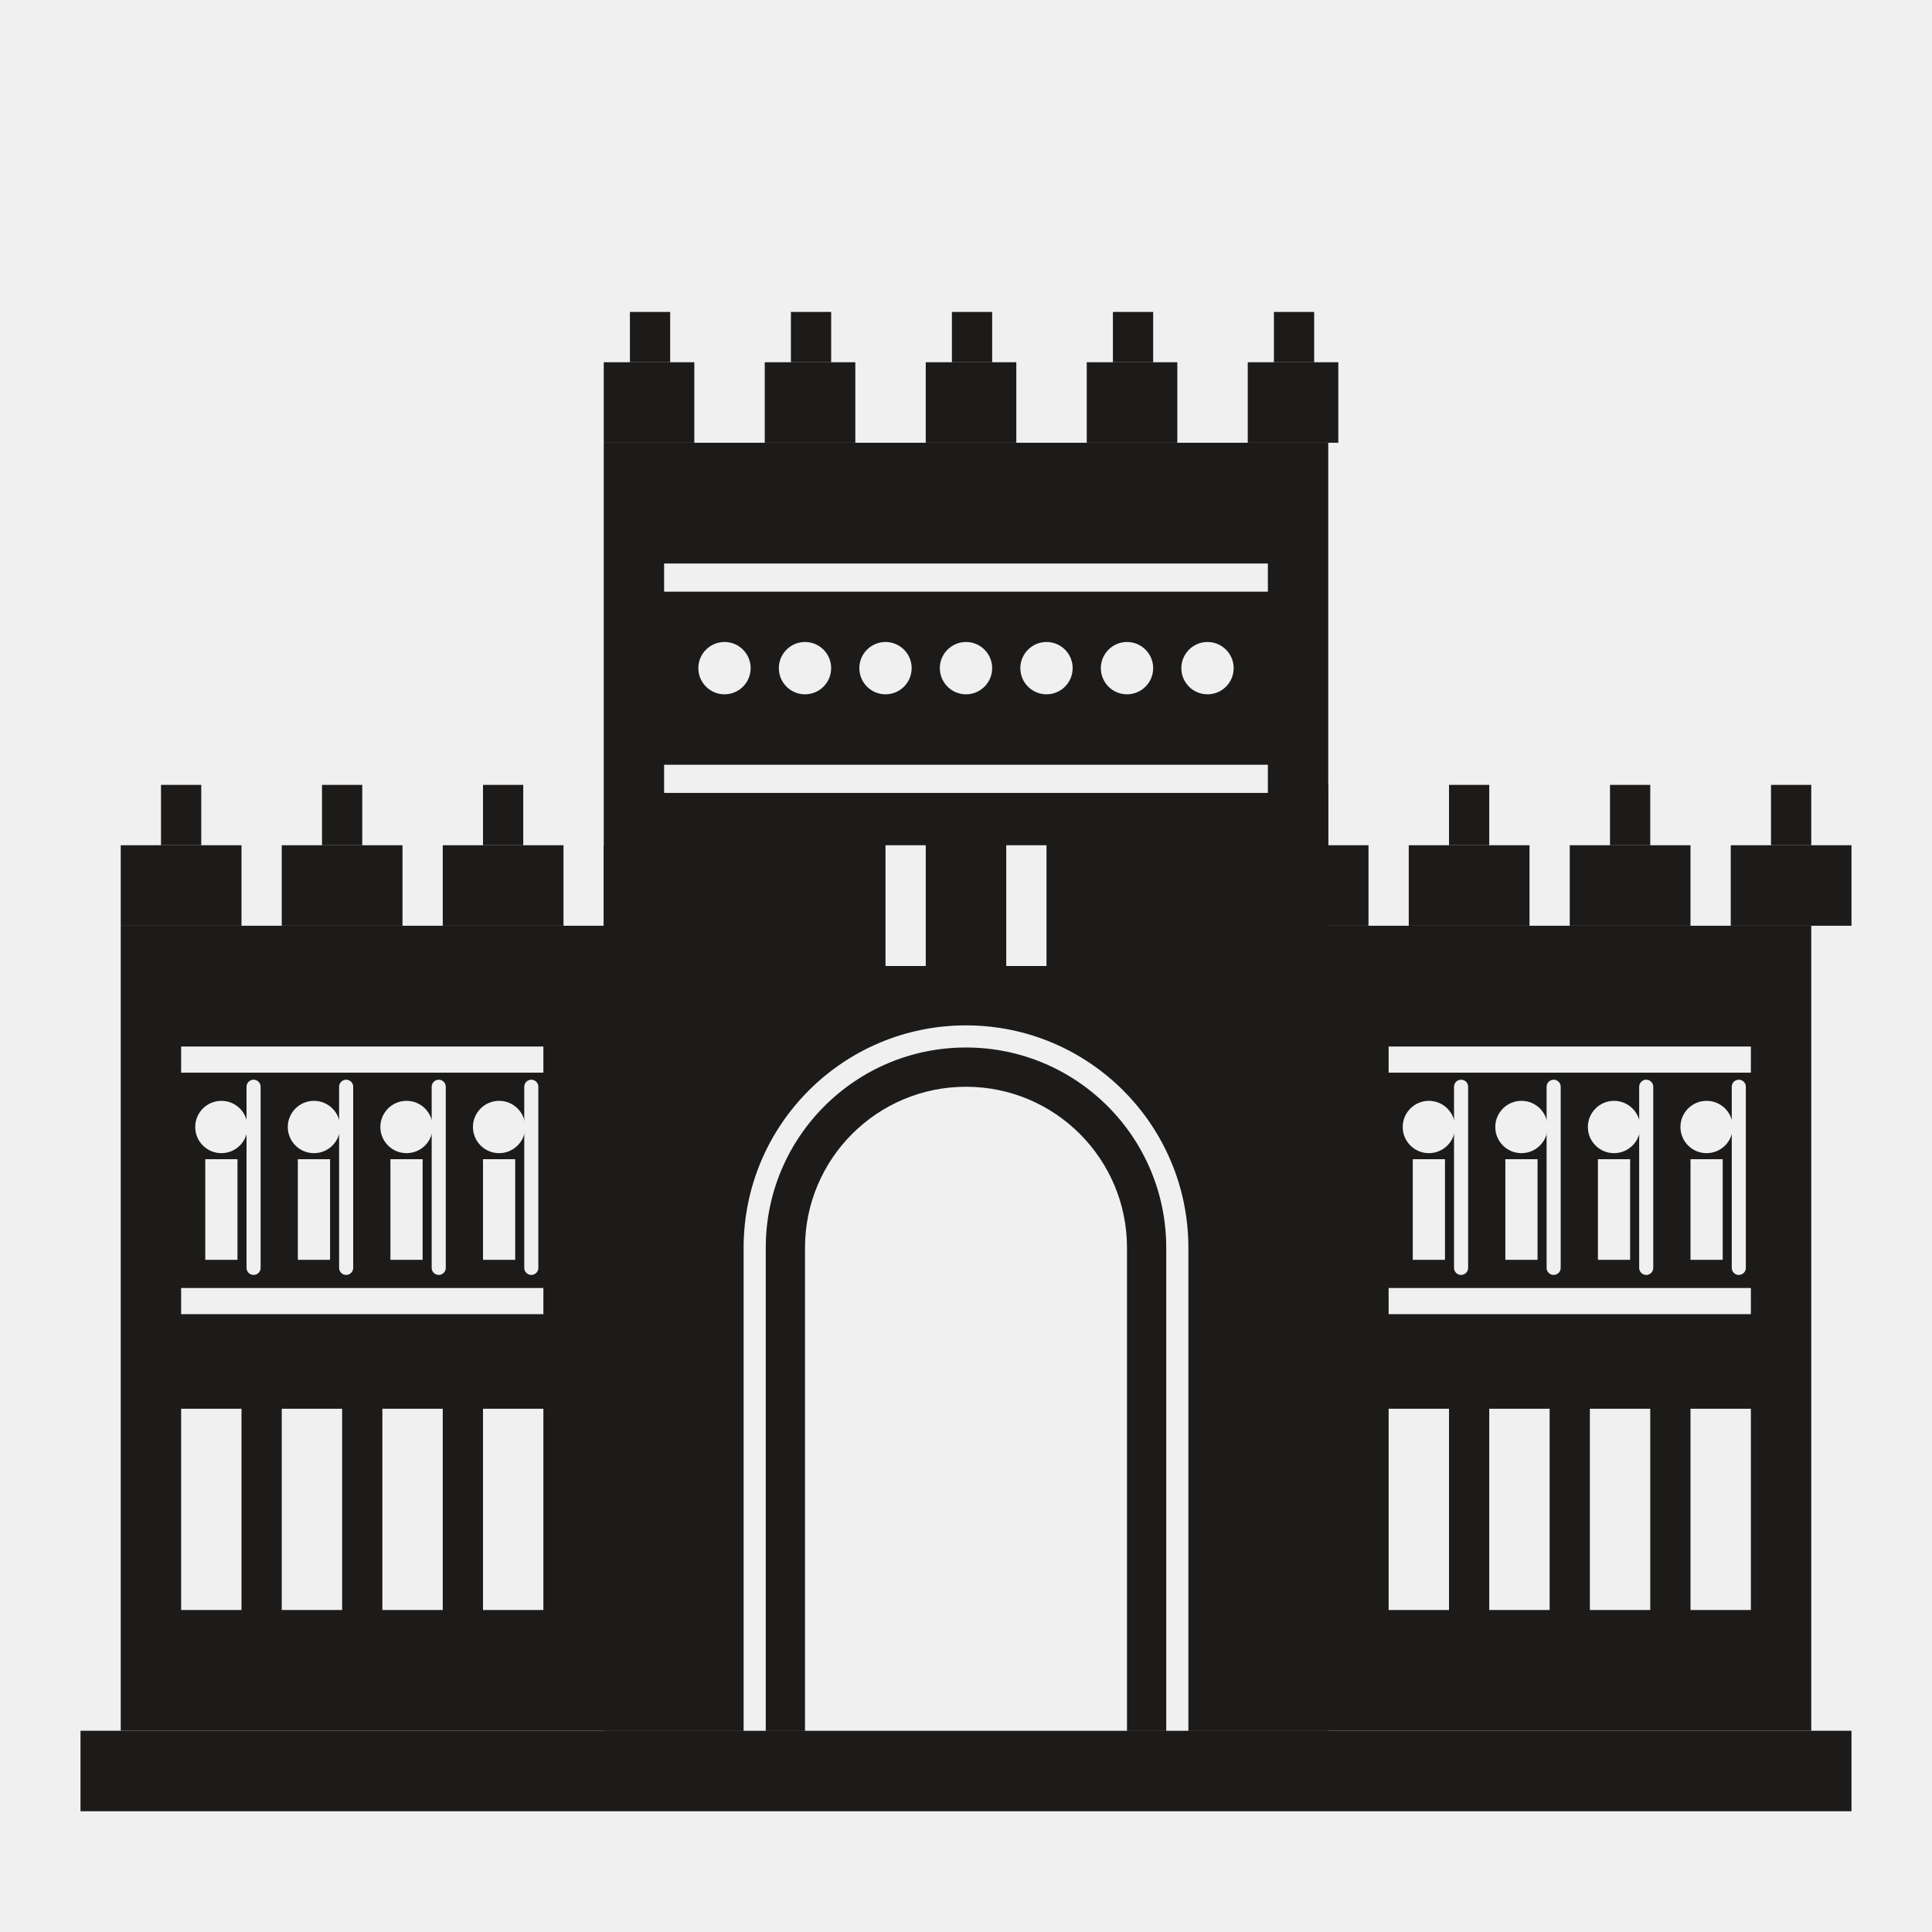
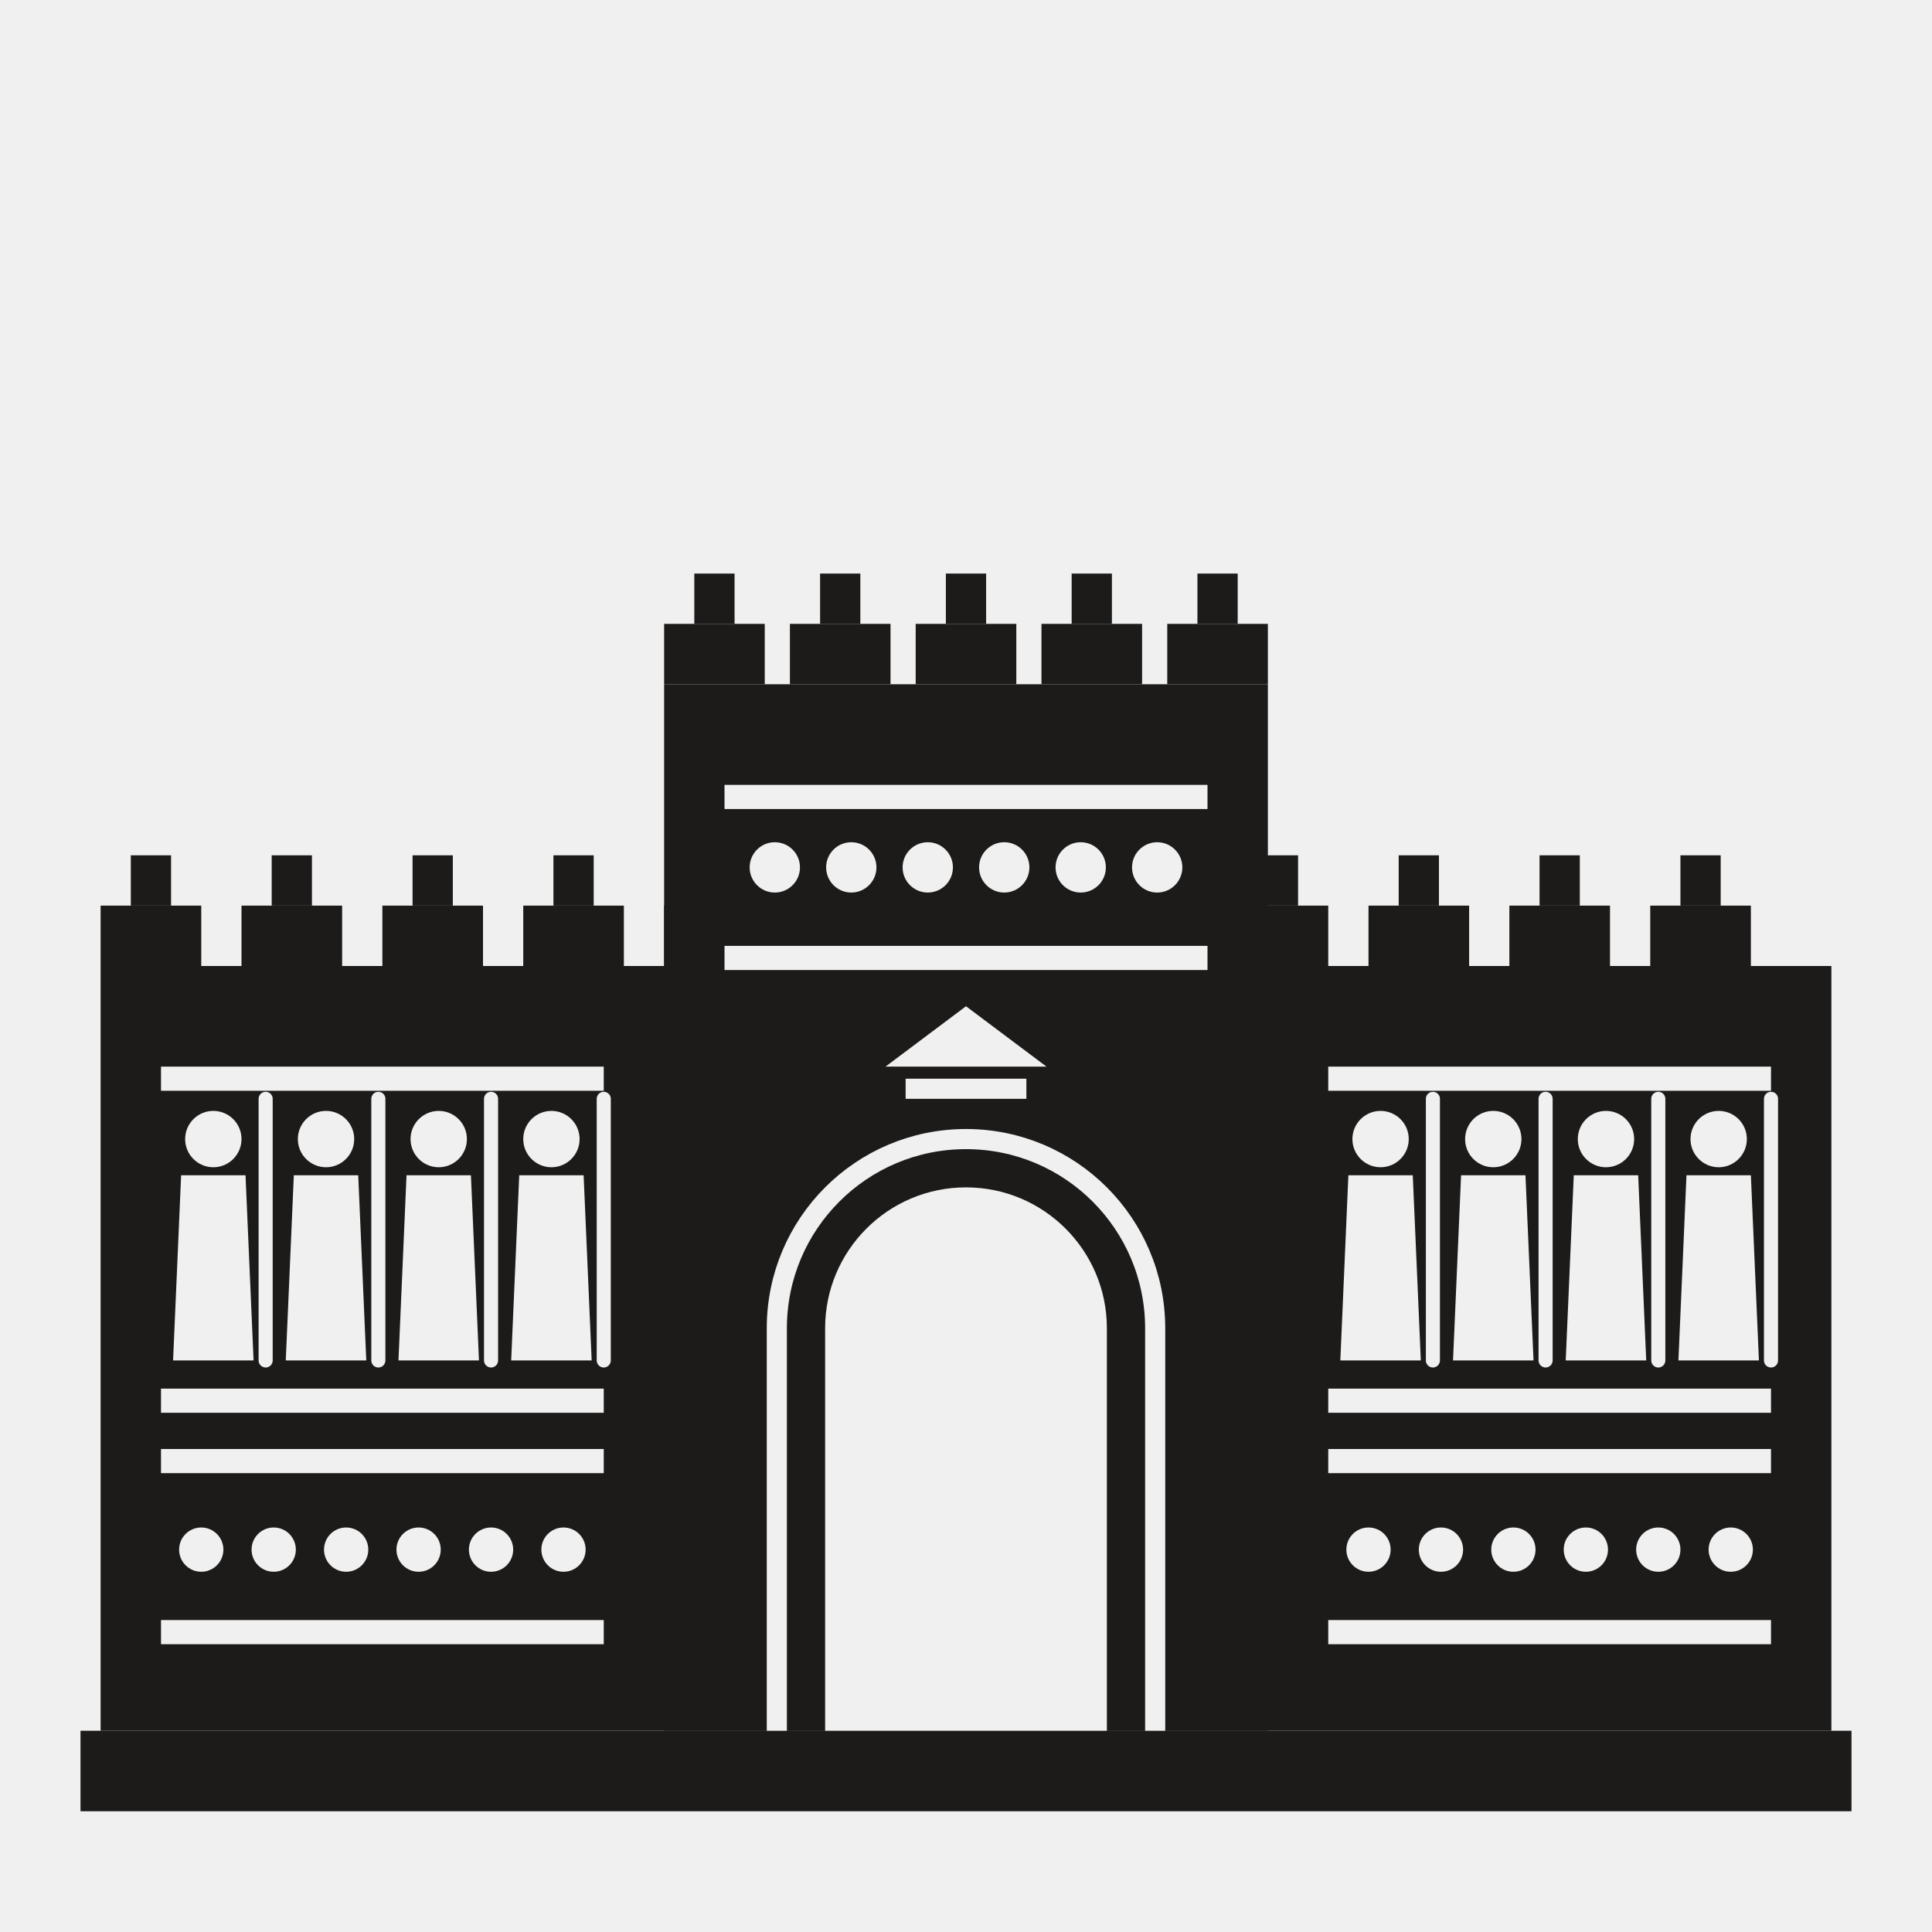
<svg xmlns="http://www.w3.org/2000/svg" viewBox="0 0 96 96" width="96" height="96">
  <defs>
    <mask id="m" maskUnits="userSpaceOnUse" x="0" y="0" width="96" height="96">
      <rect width="96" height="96" fill="#000" />
      <rect x="4" y="86" width="88" height="4" fill="#fff" />
-       <rect x="6" y="46" width="84" height="40" fill="#fff" />
-       <rect x="6" y="42" width="6" height="4" fill="#fff" />
-       <rect x="8" y="39" width="2" height="3" fill="#fff" />
-       <rect x="14" y="42" width="6" height="4" fill="#fff" />
-       <rect x="16" y="39" width="2" height="3" fill="#fff" />
-       <rect x="22" y="42" width="6" height="4" fill="#fff" />
-       <rect x="24" y="39" width="2" height="3" fill="#fff" />
-       <rect x="30" y="42" width="6" height="4" fill="#fff" />
-       <rect x="32" y="39" width="2" height="3" fill="#fff" />
-       <rect x="38" y="42" width="6" height="4" fill="#fff" />
-       <rect x="40" y="39" width="2" height="3" fill="#fff" />
-       <rect x="46" y="42" width="6" height="4" fill="#fff" />
-       <rect x="48" y="39" width="2" height="3" fill="#fff" />
-       <rect x="54" y="42" width="6" height="4" fill="#fff" />
-       <rect x="56" y="39" width="2" height="3" fill="#fff" />
-       <rect x="62" y="42" width="6" height="4" fill="#fff" />
-       <rect x="64" y="39" width="2" height="3" fill="#fff" />
-       <rect x="70" y="42" width="6" height="4" fill="#fff" />
-       <rect x="72" y="39" width="2" height="3" fill="#fff" />
-       <rect x="78" y="42" width="6" height="4" fill="#fff" />
-       <rect x="80" y="39" width="2" height="3" fill="#fff" />
-       <rect x="86" y="42" width="6" height="4" fill="#fff" />
-       <rect x="88" y="39" width="2" height="3" fill="#fff" />
-       <rect x="30" y="22" width="36" height="64" fill="#fff" />
-       <rect x="30" y="18" width="4.5" height="4" fill="#fff" />
-       <rect x="31.3" y="15.5" width="2" height="2.5" fill="#fff" />
-       <rect x="38" y="18" width="4.5" height="4" fill="#fff" />
-       <rect x="39.3" y="15.5" width="2" height="2.5" fill="#fff" />
-       <rect x="46" y="18" width="4.5" height="4" fill="#fff" />
-       <rect x="47.3" y="15.5" width="2" height="2.5" fill="#fff" />
-       <rect x="54" y="18" width="4.5" height="4" fill="#fff" />
-       <rect x="55.3" y="15.5" width="2" height="2.5" fill="#fff" />
-       <rect x="62" y="18" width="4.5" height="4" fill="#fff" />
-       <rect x="63.3" y="15.5" width="2" height="2.5" fill="#fff" />
-       <path d="M40 86 V62 a8 8 0 0 1 16 0 V86 Z" fill="#000" />
-       <path d="M37.5 86 V62 a10.5 10.5 0 0 1 21 0 V86" fill="none" stroke="#000" stroke-width="1.1" />
-       <rect x="33" y="28" width="30" height="1.4" fill="#000" />
-       <rect x="33" y="38" width="30" height="1.4" fill="#000" />
-       <circle cx="36" cy="33.2" r="1.3" fill="#000" />
-       <circle cx="40" cy="33.2" r="1.3" fill="#000" />
-       <circle cx="44" cy="33.2" r="1.3" fill="#000" />
-       <circle cx="48" cy="33.2" r="1.3" fill="#000" />
-       <circle cx="52" cy="33.2" r="1.3" fill="#000" />
-       <circle cx="56" cy="33.2" r="1.3" fill="#000" />
-       <circle cx="60" cy="33.2" r="1.3" fill="#000" />
-       <rect x="44" y="42" width="2" height="6" fill="#000" />
-       <rect x="50" y="42" width="2" height="6" fill="#000" />
-       <rect x="9" y="52" width="18" height="1.3" fill="#000" />
-       <rect x="9" y="64" width="18" height="1.3" fill="#000" />
-       <circle cx="11.0" cy="56" r="1.3" fill="#000" />
-       <rect x="10.2" y="57.6" width="1.6" height="5" fill="#000" />
-       <line x1="12.6" y1="54" x2="12.6" y2="63" stroke="#000" stroke-width="0.7" stroke-linecap="round" />
-       <circle cx="15.6" cy="56" r="1.3" fill="#000" />
-       <rect x="14.8" y="57.6" width="1.6" height="5" fill="#000" />
-       <line x1="17.2" y1="54" x2="17.2" y2="63" stroke="#000" stroke-width="0.7" stroke-linecap="round" />
-       <circle cx="20.2" cy="56" r="1.3" fill="#000" />
-       <rect x="19.4" y="57.6" width="1.6" height="5" fill="#000" />
-       <line x1="21.8" y1="54" x2="21.8" y2="63" stroke="#000" stroke-width="0.7" stroke-linecap="round" />
-       <circle cx="24.8" cy="56" r="1.3" fill="#000" />
-       <rect x="24.0" y="57.6" width="1.6" height="5" fill="#000" />
-       <line x1="26.4" y1="54" x2="26.4" y2="63" stroke="#000" stroke-width="0.7" stroke-linecap="round" />
-       <rect x="9" y="70" width="3" height="10" fill="#000" />
-       <rect x="14" y="70" width="3" height="10" fill="#000" />
-       <rect x="19" y="70" width="3" height="10" fill="#000" />
-       <rect x="24" y="70" width="3" height="10" fill="#000" />
-       <rect x="69" y="52" width="18" height="1.3" fill="#000" />
-       <rect x="69" y="64" width="18" height="1.3" fill="#000" />
-       <circle cx="71.0" cy="56" r="1.3" fill="#000" />
-       <rect x="70.2" y="57.6" width="1.6" height="5" fill="#000" />
-       <line x1="72.6" y1="54" x2="72.6" y2="63" stroke="#000" stroke-width="0.7" stroke-linecap="round" />
-       <circle cx="75.6" cy="56" r="1.3" fill="#000" />
-       <rect x="74.8" y="57.6" width="1.6" height="5" fill="#000" />
-       <line x1="77.2" y1="54" x2="77.2" y2="63" stroke="#000" stroke-width="0.7" stroke-linecap="round" />
-       <circle cx="80.2" cy="56" r="1.3" fill="#000" />
-       <rect x="79.4" y="57.6" width="1.6" height="5" fill="#000" />
-       <line x1="81.8" y1="54" x2="81.8" y2="63" stroke="#000" stroke-width="0.7" stroke-linecap="round" />
-       <circle cx="84.8" cy="56" r="1.3" fill="#000" />
-       <rect x="84.0" y="57.6" width="1.6" height="5" fill="#000" />
-       <line x1="86.4" y1="54" x2="86.4" y2="63" stroke="#000" stroke-width="0.7" stroke-linecap="round" />
-       <rect x="69" y="70" width="3" height="10" fill="#000" />
-       <rect x="74" y="70" width="3" height="10" fill="#000" />
-       <rect x="79" y="70" width="3" height="10" fill="#000" />
-       <rect x="84" y="70" width="3" height="10" fill="#000" />
+       <rect x="5" y="48" width="86" height="38" fill="#fff" />
+       <rect x="5" y="45" width="5" height="3" fill="#fff" />
+       <rect x="6.5" y="42.5" width="2" height="2.5" fill="#fff" />
+       <rect x="12" y="45" width="5" height="3" fill="#fff" />
+       <rect x="13.5" y="42.5" width="2" height="2.5" fill="#fff" />
+       <rect x="19" y="45" width="5" height="3" fill="#fff" />
+       <rect x="20.5" y="42.5" width="2" height="2.5" fill="#fff" />
+       <rect x="26" y="45" width="5" height="3" fill="#fff" />
+       <rect x="27.5" y="42.5" width="2" height="2.5" fill="#fff" />
+       <rect x="33" y="45" width="5" height="3" fill="#fff" />
+       <rect x="34.5" y="42.5" width="2" height="2.5" fill="#fff" />
+       <rect x="40" y="45" width="5" height="3" fill="#fff" />
+       <rect x="41.5" y="42.5" width="2" height="2.5" fill="#fff" />
+       <rect x="47" y="45" width="5" height="3" fill="#fff" />
+       <rect x="48.5" y="42.5" width="2" height="2.5" fill="#fff" />
+       <rect x="54" y="45" width="5" height="3" fill="#fff" />
+       <rect x="55.5" y="42.5" width="2" height="2.5" fill="#fff" />
+       <rect x="61" y="45" width="5" height="3" fill="#fff" />
+       <rect x="62.5" y="42.5" width="2" height="2.5" fill="#fff" />
+       <rect x="68" y="45" width="5" height="3" fill="#fff" />
+       <rect x="69.5" y="42.5" width="2" height="2.5" fill="#fff" />
+       <rect x="75" y="45" width="5" height="3" fill="#fff" />
+       <rect x="76.5" y="42.5" width="2" height="2.5" fill="#fff" />
+       <rect x="82" y="45" width="5" height="3" fill="#fff" />
+       <rect x="83.5" y="42.5" width="2" height="2.5" fill="#fff" />
+       <rect x="33" y="34" width="30" height="52" fill="#fff" />
+       <rect x="33" y="31" width="5" height="3" fill="#fff" />
+       <rect x="34.5" y="28.5" width="2" height="2.5" fill="#fff" />
+       <rect x="39.25" y="31" width="5" height="3" fill="#fff" />
+       <rect x="40.75" y="28.5" width="2" height="2.5" fill="#fff" />
+       <rect x="45.5" y="31" width="5" height="3" fill="#fff" />
+       <rect x="47.0" y="28.5" width="2" height="2.5" fill="#fff" />
+       <rect x="51.75" y="31" width="5" height="3" fill="#fff" />
+       <rect x="53.25" y="28.5" width="2" height="2.5" fill="#fff" />
+       <rect x="58.0" y="31" width="5" height="3" fill="#fff" />
+       <rect x="59.5" y="28.5" width="2" height="2.5" fill="#fff" />
+       <path d="M41 86 V66 a7 7 0 0 1 14 0 V86 Z" fill="#000" />
+       <path d="M38.6 86 V66 a9.4 9.4 0 0 1 18.8 0 V86" fill="none" stroke="#000" stroke-width="1" />
+       <rect x="36" y="39" width="24" height="1.2" fill="#000" />
+       <rect x="36" y="47" width="24" height="1.2" fill="#000" />
+       <circle cx="38.5" cy="43.1" r="1.25" fill="#000" />
+       <circle cx="42.3" cy="43.1" r="1.25" fill="#000" />
+       <circle cx="46.1" cy="43.1" r="1.25" fill="#000" />
+       <circle cx="49.9" cy="43.1" r="1.25" fill="#000" />
+       <circle cx="53.7" cy="43.1" r="1.25" fill="#000" />
+       <circle cx="57.5" cy="43.1" r="1.25" fill="#000" />
+       <polygon points="44,53 48,50 52,53" fill="#000" />
+       <rect x="45" y="53.6" width="6" height="1" fill="#000" />
+       <rect x="8" y="53" width="22" height="1.2" fill="#000" />
+       <rect x="8" y="69" width="22" height="1.2" fill="#000" />
+       <rect x="8" y="72" width="22" height="1.2" fill="#000" />
+       <circle cx="10.6" cy="56.6" r="1.4" fill="#000" />
+       <polygon points="9.0,58.4 12.2,58.4 12.6,67.6 8.6,67.6" fill="#000" />
+       <line x1="13.2" y1="54.6" x2="13.2" y2="67.6" stroke="#000" stroke-width="0.7" stroke-linecap="round" />
+       <circle cx="16.2" cy="56.6" r="1.4" fill="#000" />
+       <polygon points="14.6,58.4 17.8,58.4 18.2,67.6 14.2,67.6" fill="#000" />
+       <line x1="18.8" y1="54.6" x2="18.8" y2="67.6" stroke="#000" stroke-width="0.7" stroke-linecap="round" />
+       <circle cx="21.8" cy="56.6" r="1.4" fill="#000" />
+       <polygon points="20.2,58.4 23.4,58.4 23.8,67.6 19.8,67.6" fill="#000" />
+       <line x1="24.4" y1="54.6" x2="24.4" y2="67.6" stroke="#000" stroke-width="0.7" stroke-linecap="round" />
+       <circle cx="27.4" cy="56.6" r="1.4" fill="#000" />
+       <polygon points="25.8,58.4 29.0,58.4 29.4,67.6 25.4,67.6" fill="#000" />
+       <line x1="30.0" y1="54.6" x2="30.0" y2="67.6" stroke="#000" stroke-width="0.7" stroke-linecap="round" />
+       <circle cx="10.0" cy="77" r="1.1" fill="#000" />
+       <circle cx="13.6" cy="77" r="1.1" fill="#000" />
+       <circle cx="17.2" cy="77" r="1.1" fill="#000" />
+       <circle cx="20.8" cy="77" r="1.1" fill="#000" />
+       <circle cx="24.4" cy="77" r="1.1" fill="#000" />
+       <circle cx="28.0" cy="77" r="1.1" fill="#000" />
+       <rect x="8" y="80.5" width="22" height="1.2" fill="#000" />
+       <rect x="66" y="53" width="22" height="1.2" fill="#000" />
+       <rect x="66" y="69" width="22" height="1.2" fill="#000" />
+       <rect x="66" y="72" width="22" height="1.2" fill="#000" />
+       <circle cx="68.6" cy="56.6" r="1.4" fill="#000" />
+       <polygon points="67.0,58.4 70.2,58.4 70.6,67.6 66.6,67.6" fill="#000" />
+       <line x1="71.2" y1="54.6" x2="71.2" y2="67.6" stroke="#000" stroke-width="0.7" stroke-linecap="round" />
+       <circle cx="74.2" cy="56.6" r="1.4" fill="#000" />
+       <polygon points="72.6,58.4 75.8,58.4 76.2,67.6 72.2,67.6" fill="#000" />
+       <line x1="76.8" y1="54.6" x2="76.8" y2="67.6" stroke="#000" stroke-width="0.7" stroke-linecap="round" />
+       <circle cx="79.8" cy="56.6" r="1.4" fill="#000" />
+       <polygon points="78.2,58.4 81.4,58.4 81.8,67.6 77.8,67.6" fill="#000" />
+       <line x1="82.4" y1="54.6" x2="82.4" y2="67.6" stroke="#000" stroke-width="0.7" stroke-linecap="round" />
+       <circle cx="85.4" cy="56.6" r="1.4" fill="#000" />
+       <polygon points="83.8,58.4 87,58.4 87.4,67.6 83.4,67.6" fill="#000" />
+       <line x1="88" y1="54.6" x2="88" y2="67.6" stroke="#000" stroke-width="0.7" stroke-linecap="round" />
+       <circle cx="68.0" cy="77" r="1.1" fill="#000" />
+       <circle cx="71.6" cy="77" r="1.1" fill="#000" />
+       <circle cx="75.2" cy="77" r="1.1" fill="#000" />
+       <circle cx="78.8" cy="77" r="1.1" fill="#000" />
+       <circle cx="82.4" cy="77" r="1.1" fill="#000" />
+       <circle cx="86.0" cy="77" r="1.1" fill="#000" />
+       <rect x="66" y="80.5" width="22" height="1.2" fill="#000" />
    </mask>
  </defs>
  <rect width="96" height="96" fill="#1c1b1a" mask="url(#m)" />
</svg>
